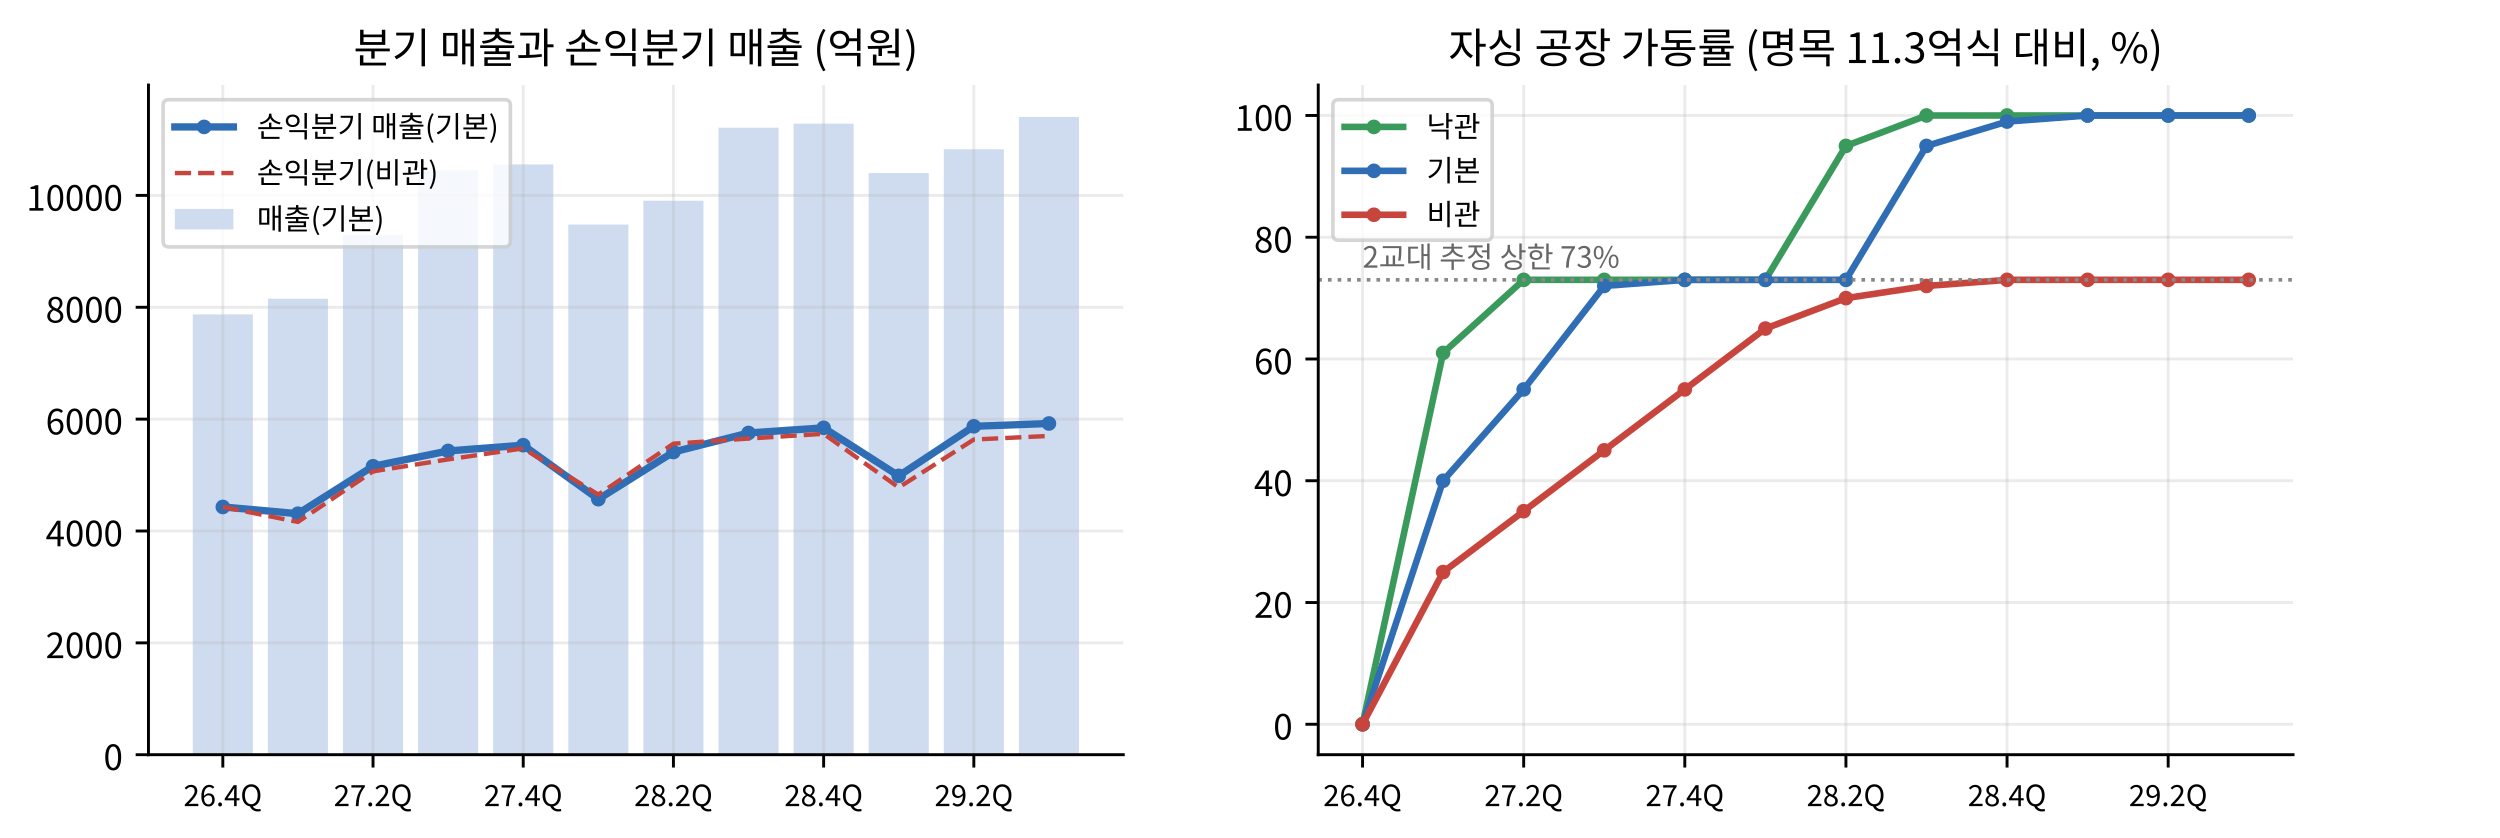
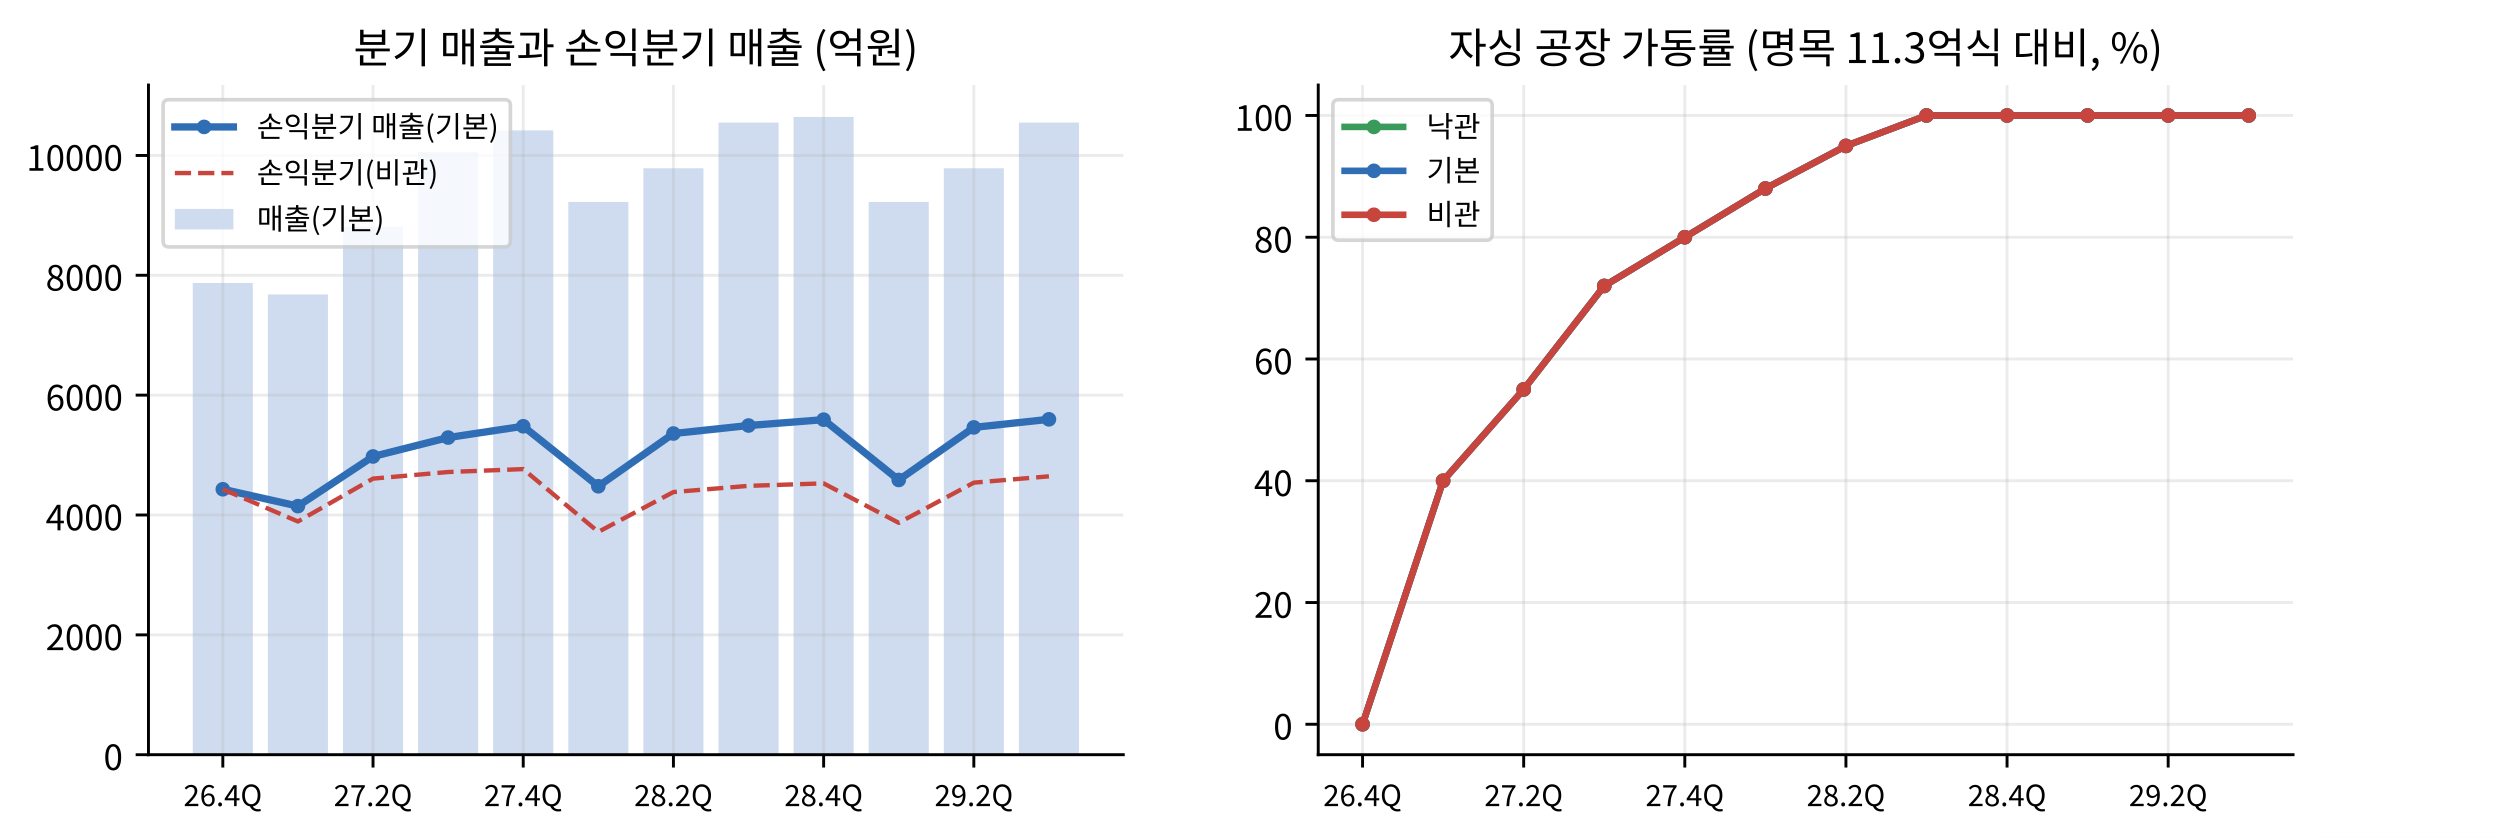
<svg xmlns="http://www.w3.org/2000/svg" xmlns:xlink="http://www.w3.org/1999/xlink" viewBox="0 0 683 228.897" width="683" height="228.897">
  <style>.grid{stroke:#e2e0d8;stroke-width:1}.zero{stroke:#8a8984;stroke-width:1}.base{stroke:#52514e;stroke-dasharray:5 4;stroke-width:1.2}.ax{fill:#52514e;font-size:11px}.dl{fill:#0b0b0b;font-size:11px;font-weight:600}text{font-family:-apple-system,'Apple SD Gothic Neo','Malgun Gothic','Noto Sans KR',sans-serif}</style>
  <rect x="0" y="0" width="683" height="228.897" fill="#ffffff" />
  <defs>
    <style type="text/css">*{stroke-linejoin: round; stroke-linecap: butt}</style>
  </defs>
  <g id="figure_1">
    <g id="patch_1">
      <path d="M 0 228.897  L 633.663 228.897  L 633.663 0  L 0 0  z " style="fill: #ffffff" />
    </g>
    <g id="axes_1">
      <g id="patch_2">
        <path d="M 40.562 206.184  L 306.881 206.184  L 306.881 23.232  L 40.562 23.232  z " style="fill: #ffffff" />
      </g>
      <g id="patch_3">
-         <path clip-path="url(#pa7a55eca70)" d="M 52.668 206.184  L 69.082 206.184  L 69.082 85.901  L 52.668 85.901  z " style="fill: #cfdcef" />
+         <path clip-path="url(#pf9e4f41cae)" d="M 52.668 206.184  L 69.082 206.184  L 69.082 77.309  L 52.668 77.309  z " style="fill: #cfdcef" />
      </g>
      <g id="patch_4">
-         <path clip-path="url(#pa7a55eca70)" d="M 73.185 206.184  L 89.6 206.184  L 89.6 81.619  L 73.185 81.619  z " style="fill: #cfdcef" />
+         <path clip-path="url(#pf9e4f41cae)" d="M 73.185 206.184  L 89.6 206.184  L 89.6 80.443  L 73.185 80.443  z " style="fill: #cfdcef" />
      </g>
      <g id="patch_5">
-         <path clip-path="url(#pa7a55eca70)" d="M 93.703 206.184  L 110.117 206.184  L 110.117 64.202  L 93.703 64.202  z " style="fill: #cfdcef" />
+         <path clip-path="url(#pf9e4f41cae)" d="M 93.703 206.184  L 110.117 206.184  L 110.117 61.923  L 93.703 61.923  z " style="fill: #cfdcef" />
      </g>
      <g id="patch_6">
-         <path clip-path="url(#pa7a55eca70)" d="M 114.221 206.184  L 130.635 206.184  L 130.635 46.52  L 114.221 46.52  z " style="fill: #cfdcef" />
+         <path clip-path="url(#pf9e4f41cae)" d="M 114.221 206.184  L 130.635 206.184  L 130.635 41.47  L 114.221 41.47  z " style="fill: #cfdcef" />
      </g>
      <g id="patch_7">
-         <path clip-path="url(#pa7a55eca70)" d="M 134.738 206.184  L 151.152 206.184  L 151.152 44.905  L 134.738 44.905  z " style="fill: #cfdcef" />
+         <path clip-path="url(#pf9e4f41cae)" d="M 134.738 206.184  L 151.152 206.184  L 151.152 35.621  L 134.738 35.621  z " style="fill: #cfdcef" />
      </g>
      <g id="patch_8">
-         <path clip-path="url(#pa7a55eca70)" d="M 155.256 206.184  L 171.67 206.184  L 171.67 61.339  L 155.256 61.339  z " style="fill: #cfdcef" />
+         <path clip-path="url(#pf9e4f41cae)" d="M 155.256 206.184  L 171.67 206.184  L 171.67 55.172  L 155.256 55.172  z " style="fill: #cfdcef" />
      </g>
      <g id="patch_9">
-         <path clip-path="url(#pa7a55eca70)" d="M 175.773 206.184  L 192.187 206.184  L 192.187 54.832  L 175.773 54.832  z " style="fill: #cfdcef" />
+         <path clip-path="url(#pf9e4f41cae)" d="M 175.773 206.184  L 192.187 206.184  L 192.187 45.975  L 175.773 45.975  z " style="fill: #cfdcef" />
      </g>
      <g id="patch_10">
-         <path clip-path="url(#pa7a55eca70)" d="M 196.291 206.184  L 212.705 206.184  L 212.705 34.881  L 196.291 34.881  z " style="fill: #cfdcef" />
+         <path clip-path="url(#pf9e4f41cae)" d="M 196.291 206.184  L 212.705 206.184  L 212.705 33.491  L 196.291 33.491  z " style="fill: #cfdcef" />
      </g>
      <g id="patch_11">
-         <path clip-path="url(#pa7a55eca70)" d="M 216.809 206.184  L 233.223 206.184  L 233.223 33.787  L 216.809 33.787  z " style="fill: #cfdcef" />
+         <path clip-path="url(#pf9e4f41cae)" d="M 216.809 206.184  L 233.223 206.184  L 233.223 31.944  L 216.809 31.944  z " style="fill: #cfdcef" />
      </g>
      <g id="patch_12">
-         <path clip-path="url(#pa7a55eca70)" d="M 237.326 206.184  L 253.74 206.184  L 253.74 47.284  L 237.326 47.284  z " style="fill: #cfdcef" />
+         <path clip-path="url(#pf9e4f41cae)" d="M 237.326 206.184  L 253.74 206.184  L 253.74 55.172  L 237.326 55.172  z " style="fill: #cfdcef" />
      </g>
      <g id="patch_13">
-         <path clip-path="url(#pa7a55eca70)" d="M 257.844 206.184  L 274.258 206.184  L 274.258 40.777  L 257.844 40.777  z " style="fill: #cfdcef" />
+         <path clip-path="url(#pf9e4f41cae)" d="M 257.844 206.184  L 274.258 206.184  L 274.258 45.975  L 257.844 45.975  z " style="fill: #cfdcef" />
      </g>
      <g id="patch_14">
-         <path clip-path="url(#pa7a55eca70)" d="M 278.361 206.184  L 294.775 206.184  L 294.775 31.944  L 278.361 31.944  z " style="fill: #cfdcef" />
+         <path clip-path="url(#pf9e4f41cae)" d="M 278.361 206.184  L 294.775 206.184  L 294.775 33.491  L 278.361 33.491  z " style="fill: #cfdcef" />
      </g>
      <g id="matplotlib.axis_1">
        <g id="xtick_1">
          <g id="line2d_1">
-             <path clip-path="url(#pa7a55eca70)" d="M 60.875 206.184  L 60.875 23.232  " style="fill: none; stroke: #b0b0b0; stroke-opacity: 0.25; stroke-width: 0.8; stroke-linecap: square" />
+             <path clip-path="url(#pf9e4f41cae)" d="M 60.875 206.184  L 60.875 23.232  " style="fill: none; stroke: #b0b0b0; stroke-opacity: 0.25; stroke-width: 0.8; stroke-linecap: square" />
          </g>
          <g id="line2d_2">
            <defs>
-               <path d="M 0 0  L 0 3.5  " id="m66d3baa4a5" style="stroke: #000000; stroke-width: 0.8" />
+               <path d="M 0 0  L 0 3.5  " id="m6f3eb5691a" style="stroke: #000000; stroke-width: 0.8" />
            </defs>
            <g>
-               <use style="stroke: #000000; stroke-width: 0.8" x="60.875" xlink:href="#m66d3baa4a5" y="206.184" />
+               <use style="stroke: #000000; stroke-width: 0.8" x="60.875" xlink:href="#m6f3eb5691a" y="206.184" />
            </g>
          </g>
          <g id="text_1">
            <text style="font-size: 8px; font-family: 'Noto Sans CJK JP'; text-anchor: middle" transform="rotate(-0 60.8749 220.224)" x="60.875" y="220.224">26.4Q</text>
          </g>
        </g>
        <g id="xtick_2">
          <g id="line2d_3">
-             <path clip-path="url(#pa7a55eca70)" d="M 101.91 206.184  L 101.91 23.232  " style="fill: none; stroke: #b0b0b0; stroke-opacity: 0.25; stroke-width: 0.8; stroke-linecap: square" />
+             <path clip-path="url(#pf9e4f41cae)" d="M 101.91 206.184  L 101.91 23.232  " style="fill: none; stroke: #b0b0b0; stroke-opacity: 0.25; stroke-width: 0.8; stroke-linecap: square" />
          </g>
          <g id="line2d_4">
            <g>
-               <use style="stroke: #000000; stroke-width: 0.8" x="101.91" xlink:href="#m66d3baa4a5" y="206.184" />
+               <use style="stroke: #000000; stroke-width: 0.8" x="101.91" xlink:href="#m6f3eb5691a" y="206.184" />
            </g>
          </g>
          <g id="text_2">
            <text style="font-size: 8px; font-family: 'Noto Sans CJK JP'; text-anchor: middle" transform="rotate(-0 101.9101 220.224)" x="101.91" y="220.224">27.2Q</text>
          </g>
        </g>
        <g id="xtick_3">
          <g id="line2d_5">
-             <path clip-path="url(#pa7a55eca70)" d="M 142.945 206.184  L 142.945 23.232  " style="fill: none; stroke: #b0b0b0; stroke-opacity: 0.25; stroke-width: 0.8; stroke-linecap: square" />
+             <path clip-path="url(#pf9e4f41cae)" d="M 142.945 206.184  L 142.945 23.232  " style="fill: none; stroke: #b0b0b0; stroke-opacity: 0.25; stroke-width: 0.8; stroke-linecap: square" />
          </g>
          <g id="line2d_6">
            <g>
-               <use style="stroke: #000000; stroke-width: 0.8" x="142.945" xlink:href="#m66d3baa4a5" y="206.184" />
+               <use style="stroke: #000000; stroke-width: 0.8" x="142.945" xlink:href="#m6f3eb5691a" y="206.184" />
            </g>
          </g>
          <g id="text_3">
            <text style="font-size: 8px; font-family: 'Noto Sans CJK JP'; text-anchor: middle" transform="rotate(-0 142.9452 220.224)" x="142.945" y="220.224">27.4Q</text>
          </g>
        </g>
        <g id="xtick_4">
          <g id="line2d_7">
-             <path clip-path="url(#pa7a55eca70)" d="M 183.98 206.184  L 183.98 23.232  " style="fill: none; stroke: #b0b0b0; stroke-opacity: 0.25; stroke-width: 0.8; stroke-linecap: square" />
+             <path clip-path="url(#pf9e4f41cae)" d="M 183.98 206.184  L 183.98 23.232  " style="fill: none; stroke: #b0b0b0; stroke-opacity: 0.25; stroke-width: 0.8; stroke-linecap: square" />
          </g>
          <g id="line2d_8">
            <g>
-               <use style="stroke: #000000; stroke-width: 0.8" x="183.98" xlink:href="#m66d3baa4a5" y="206.184" />
+               <use style="stroke: #000000; stroke-width: 0.8" x="183.98" xlink:href="#m6f3eb5691a" y="206.184" />
            </g>
          </g>
          <g id="text_4">
            <text style="font-size: 8px; font-family: 'Noto Sans CJK JP'; text-anchor: middle" transform="rotate(-0 183.9804 220.224)" x="183.98" y="220.224">28.2Q</text>
          </g>
        </g>
        <g id="xtick_5">
          <g id="line2d_9">
-             <path clip-path="url(#pa7a55eca70)" d="M 225.016 206.184  L 225.016 23.232  " style="fill: none; stroke: #b0b0b0; stroke-opacity: 0.25; stroke-width: 0.8; stroke-linecap: square" />
+             <path clip-path="url(#pf9e4f41cae)" d="M 225.016 206.184  L 225.016 23.232  " style="fill: none; stroke: #b0b0b0; stroke-opacity: 0.25; stroke-width: 0.8; stroke-linecap: square" />
          </g>
          <g id="line2d_10">
            <g>
-               <use style="stroke: #000000; stroke-width: 0.8" x="225.016" xlink:href="#m66d3baa4a5" y="206.184" />
+               <use style="stroke: #000000; stroke-width: 0.8" x="225.016" xlink:href="#m6f3eb5691a" y="206.184" />
            </g>
          </g>
          <g id="text_5">
            <text style="font-size: 8px; font-family: 'Noto Sans CJK JP'; text-anchor: middle" transform="rotate(-0 225.0155 220.224)" x="225.016" y="220.224">28.4Q</text>
          </g>
        </g>
        <g id="xtick_6">
          <g id="line2d_11">
-             <path clip-path="url(#pa7a55eca70)" d="M 266.051 206.184  L 266.051 23.232  " style="fill: none; stroke: #b0b0b0; stroke-opacity: 0.25; stroke-width: 0.8; stroke-linecap: square" />
+             <path clip-path="url(#pf9e4f41cae)" d="M 266.051 206.184  L 266.051 23.232  " style="fill: none; stroke: #b0b0b0; stroke-opacity: 0.25; stroke-width: 0.8; stroke-linecap: square" />
          </g>
          <g id="line2d_12">
            <g>
-               <use style="stroke: #000000; stroke-width: 0.8" x="266.051" xlink:href="#m66d3baa4a5" y="206.184" />
+               <use style="stroke: #000000; stroke-width: 0.8" x="266.051" xlink:href="#m6f3eb5691a" y="206.184" />
            </g>
          </g>
          <g id="text_6">
            <text style="font-size: 8px; font-family: 'Noto Sans CJK JP'; text-anchor: middle" transform="rotate(-0 266.0507 220.224)" x="266.051" y="220.224">29.2Q</text>
          </g>
        </g>
      </g>
      <g id="matplotlib.axis_2">
        <g id="ytick_1">
          <g id="line2d_13">
-             <path clip-path="url(#pa7a55eca70)" d="M 40.562 206.184  L 306.881 206.184  " style="fill: none; stroke: #b0b0b0; stroke-opacity: 0.25; stroke-width: 0.8; stroke-linecap: square" />
+             <path clip-path="url(#pf9e4f41cae)" d="M 40.562 206.184  L 306.881 206.184  " style="fill: none; stroke: #b0b0b0; stroke-opacity: 0.25; stroke-width: 0.8; stroke-linecap: square" />
          </g>
          <g id="line2d_14">
            <defs>
-               <path d="M 0 0  L -3.5 0  " id="meae50393a5" style="stroke: #000000; stroke-width: 0.8" />
+               <path d="M 0 0  L -3.5 0  " id="m4d6f44d174" style="stroke: #000000; stroke-width: 0.8" />
            </defs>
            <g>
-               <use style="stroke: #000000; stroke-width: 0.8" x="40.562" xlink:href="#meae50393a5" y="206.184" />
+               <use style="stroke: #000000; stroke-width: 0.8" x="40.562" xlink:href="#m4d6f44d174" y="206.184" />
            </g>
          </g>
          <g id="text_7">
            <text style="font-size: 9.5px; font-family: 'Noto Sans CJK JP'; text-anchor: end" transform="rotate(-0 33.5625 210.364)" x="33.562" y="210.364">0</text>
          </g>
        </g>
        <g id="ytick_2">
          <g id="line2d_15">
-             <path clip-path="url(#pa7a55eca70)" d="M 40.562 175.624  L 306.881 175.624  " style="fill: none; stroke: #b0b0b0; stroke-opacity: 0.25; stroke-width: 0.8; stroke-linecap: square" />
+             <path clip-path="url(#pf9e4f41cae)" d="M 40.562 173.441  L 306.881 173.441  " style="fill: none; stroke: #b0b0b0; stroke-opacity: 0.25; stroke-width: 0.8; stroke-linecap: square" />
          </g>
          <g id="line2d_16">
            <g>
-               <use style="stroke: #000000; stroke-width: 0.8" x="40.562" xlink:href="#meae50393a5" y="175.624" />
+               <use style="stroke: #000000; stroke-width: 0.8" x="40.562" xlink:href="#m4d6f44d174" y="173.441" />
            </g>
          </g>
          <g id="text_8">
-             <text style="font-size: 9.5px; font-family: 'Noto Sans CJK JP'; text-anchor: end" transform="rotate(-0 33.5625 179.8038)" x="33.562" y="179.804">2000</text>
+             <text style="font-size: 9.5px; font-family: 'Noto Sans CJK JP'; text-anchor: end" transform="rotate(-0 33.5625 177.6209)" x="33.562" y="177.621">2000</text>
          </g>
        </g>
        <g id="ytick_3">
          <g id="line2d_17">
-             <path clip-path="url(#pa7a55eca70)" d="M 40.562 145.064  L 306.881 145.064  " style="fill: none; stroke: #b0b0b0; stroke-opacity: 0.25; stroke-width: 0.8; stroke-linecap: square" />
+             <path clip-path="url(#pf9e4f41cae)" d="M 40.562 140.698  L 306.881 140.698  " style="fill: none; stroke: #b0b0b0; stroke-opacity: 0.25; stroke-width: 0.8; stroke-linecap: square" />
          </g>
          <g id="line2d_18">
            <g>
-               <use style="stroke: #000000; stroke-width: 0.8" x="40.562" xlink:href="#meae50393a5" y="145.064" />
+               <use style="stroke: #000000; stroke-width: 0.8" x="40.562" xlink:href="#m4d6f44d174" y="140.698" />
            </g>
          </g>
          <g id="text_9">
-             <text style="font-size: 9.5px; font-family: 'Noto Sans CJK JP'; text-anchor: end" transform="rotate(-0 33.5625 149.2436)" x="33.562" y="149.244">4000</text>
+             <text style="font-size: 9.5px; font-family: 'Noto Sans CJK JP'; text-anchor: end" transform="rotate(-0 33.5625 144.8777)" x="33.562" y="144.878">4000</text>
          </g>
        </g>
        <g id="ytick_4">
          <g id="line2d_19">
-             <path clip-path="url(#pa7a55eca70)" d="M 40.562 114.503  L 306.881 114.503  " style="fill: none; stroke: #b0b0b0; stroke-opacity: 0.25; stroke-width: 0.8; stroke-linecap: square" />
+             <path clip-path="url(#pf9e4f41cae)" d="M 40.562 107.955  L 306.881 107.955  " style="fill: none; stroke: #b0b0b0; stroke-opacity: 0.25; stroke-width: 0.8; stroke-linecap: square" />
          </g>
          <g id="line2d_20">
            <g>
-               <use style="stroke: #000000; stroke-width: 0.8" x="40.562" xlink:href="#meae50393a5" y="114.503" />
+               <use style="stroke: #000000; stroke-width: 0.8" x="40.562" xlink:href="#m4d6f44d174" y="107.955" />
            </g>
          </g>
          <g id="text_10">
-             <text style="font-size: 9.5px; font-family: 'Noto Sans CJK JP'; text-anchor: end" transform="rotate(-0 33.5625 118.6834)" x="33.562" y="118.683">6000</text>
+             <text style="font-size: 9.5px; font-family: 'Noto Sans CJK JP'; text-anchor: end" transform="rotate(-0 33.5625 112.1346)" x="33.562" y="112.135">6000</text>
          </g>
        </g>
        <g id="ytick_5">
          <g id="line2d_21">
-             <path clip-path="url(#pa7a55eca70)" d="M 40.562 83.943  L 306.881 83.943  " style="fill: none; stroke: #b0b0b0; stroke-opacity: 0.25; stroke-width: 0.8; stroke-linecap: square" />
+             <path clip-path="url(#pf9e4f41cae)" d="M 40.562 75.211  L 306.881 75.211  " style="fill: none; stroke: #b0b0b0; stroke-opacity: 0.25; stroke-width: 0.8; stroke-linecap: square" />
          </g>
          <g id="line2d_22">
            <g>
-               <use style="stroke: #000000; stroke-width: 0.8" x="40.562" xlink:href="#meae50393a5" y="83.943" />
+               <use style="stroke: #000000; stroke-width: 0.8" x="40.562" xlink:href="#m4d6f44d174" y="75.211" />
            </g>
          </g>
          <g id="text_11">
-             <text style="font-size: 9.5px; font-family: 'Noto Sans CJK JP'; text-anchor: end" transform="rotate(-0 33.5625 88.12316)" x="33.562" y="88.123">8000</text>
+             <text style="font-size: 9.5px; font-family: 'Noto Sans CJK JP'; text-anchor: end" transform="rotate(-0 33.5625 79.39146)" x="33.562" y="79.391">8000</text>
          </g>
        </g>
        <g id="ytick_6">
          <g id="line2d_23">
-             <path clip-path="url(#pa7a55eca70)" d="M 40.562 53.383  L 306.881 53.383  " style="fill: none; stroke: #b0b0b0; stroke-opacity: 0.25; stroke-width: 0.8; stroke-linecap: square" />
+             <path clip-path="url(#pf9e4f41cae)" d="M 40.562 42.468  L 306.881 42.468  " style="fill: none; stroke: #b0b0b0; stroke-opacity: 0.25; stroke-width: 0.8; stroke-linecap: square" />
          </g>
          <g id="line2d_24">
            <g>
-               <use style="stroke: #000000; stroke-width: 0.8" x="40.562" xlink:href="#meae50393a5" y="53.383" />
+               <use style="stroke: #000000; stroke-width: 0.8" x="40.562" xlink:href="#m4d6f44d174" y="42.468" />
            </g>
          </g>
          <g id="text_12">
-             <text style="font-size: 9.5px; font-family: 'Noto Sans CJK JP'; text-anchor: end" transform="rotate(-0 33.5625 57.56295)" x="33.562" y="57.563">10000</text>
+             <text style="font-size: 9.5px; font-family: 'Noto Sans CJK JP'; text-anchor: end" transform="rotate(-0 33.5625 46.64832)" x="33.562" y="46.648">10000</text>
          </g>
        </g>
      </g>
      <g id="line2d_25">
-         <path clip-path="url(#pa7a55eca70)" d="M 60.875 138.502  L 81.392 140.344  L 101.91 127.381  L 122.428 123.19  L 142.945 121.627  L 163.463 136.372  L 183.98 123.489  L 204.498 118.289  L 225.016 116.883  L 245.533 130.006  L 266.051 116.462  L 286.568 115.7  " style="fill: none; stroke: #2f6db5; stroke-width: 2; stroke-linecap: square" />
+         <path clip-path="url(#pf9e4f41cae)" d="M 60.875 133.667  L 81.392 138.277  L 101.91 124.711  L 122.428 119.538  L 142.945 116.457  L 163.463 132.851  L 183.98 118.439  L 204.498 116.253  L 225.016 114.653  L 245.533 131.128  L 266.051 116.764  L 286.568 114.561  " style="fill: none; stroke: #2f6db5; stroke-width: 2; stroke-linecap: square" />
        <defs>
-           <path d="M 0 1.5  C 0.398 1.5 0.779 1.342 1.061 1.061  C 1.342 0.779 1.5 0.398 1.5 0  C 1.5 -0.398 1.342 -0.779 1.061 -1.061  C 0.779 -1.342 0.398 -1.5 0 -1.5  C -0.398 -1.5 -0.779 -1.342 -1.061 -1.061  C -1.342 -0.779 -1.5 -0.398 -1.5 0  C -1.5 0.398 -1.342 0.779 -1.061 1.061  C -0.779 1.342 -0.398 1.5 0 1.5  z " id="m9f9c5b7051" style="stroke: #2f6db5" />
+           <path d="M 0 1.5  C 0.398 1.5 0.779 1.342 1.061 1.061  C 1.342 0.779 1.5 0.398 1.5 0  C 1.5 -0.398 1.342 -0.779 1.061 -1.061  C 0.779 -1.342 0.398 -1.5 0 -1.5  C -0.398 -1.5 -0.779 -1.342 -1.061 -1.061  C -1.342 -0.779 -1.5 -0.398 -1.5 0  C -1.5 0.398 -1.342 0.779 -1.061 1.061  C -0.779 1.342 -0.398 1.5 0 1.5  z " id="m7224cdcf3c" style="stroke: #2f6db5" />
        </defs>
-         <g clip-path="url(#pa7a55eca70)">
-           <use style="fill: #2f6db5; stroke: #2f6db5" x="60.875" xlink:href="#m9f9c5b7051" y="138.502" />
-           <use style="fill: #2f6db5; stroke: #2f6db5" x="81.392" xlink:href="#m9f9c5b7051" y="140.344" />
-           <use style="fill: #2f6db5; stroke: #2f6db5" x="101.91" xlink:href="#m9f9c5b7051" y="127.381" />
-           <use style="fill: #2f6db5; stroke: #2f6db5" x="122.428" xlink:href="#m9f9c5b7051" y="123.19" />
-           <use style="fill: #2f6db5; stroke: #2f6db5" x="142.945" xlink:href="#m9f9c5b7051" y="121.627" />
-           <use style="fill: #2f6db5; stroke: #2f6db5" x="163.463" xlink:href="#m9f9c5b7051" y="136.372" />
-           <use style="fill: #2f6db5; stroke: #2f6db5" x="183.98" xlink:href="#m9f9c5b7051" y="123.489" />
-           <use style="fill: #2f6db5; stroke: #2f6db5" x="204.498" xlink:href="#m9f9c5b7051" y="118.289" />
-           <use style="fill: #2f6db5; stroke: #2f6db5" x="225.016" xlink:href="#m9f9c5b7051" y="116.883" />
-           <use style="fill: #2f6db5; stroke: #2f6db5" x="245.533" xlink:href="#m9f9c5b7051" y="130.006" />
-           <use style="fill: #2f6db5; stroke: #2f6db5" x="266.051" xlink:href="#m9f9c5b7051" y="116.462" />
-           <use style="fill: #2f6db5; stroke: #2f6db5" x="286.568" xlink:href="#m9f9c5b7051" y="115.7" />
+         <g clip-path="url(#pf9e4f41cae)">
+           <use style="fill: #2f6db5; stroke: #2f6db5" x="60.875" xlink:href="#m7224cdcf3c" y="133.667" />
+           <use style="fill: #2f6db5; stroke: #2f6db5" x="81.392" xlink:href="#m7224cdcf3c" y="138.277" />
+           <use style="fill: #2f6db5; stroke: #2f6db5" x="101.91" xlink:href="#m7224cdcf3c" y="124.711" />
+           <use style="fill: #2f6db5; stroke: #2f6db5" x="122.428" xlink:href="#m7224cdcf3c" y="119.538" />
+           <use style="fill: #2f6db5; stroke: #2f6db5" x="142.945" xlink:href="#m7224cdcf3c" y="116.457" />
+           <use style="fill: #2f6db5; stroke: #2f6db5" x="163.463" xlink:href="#m7224cdcf3c" y="132.851" />
+           <use style="fill: #2f6db5; stroke: #2f6db5" x="183.98" xlink:href="#m7224cdcf3c" y="118.439" />
+           <use style="fill: #2f6db5; stroke: #2f6db5" x="204.498" xlink:href="#m7224cdcf3c" y="116.253" />
+           <use style="fill: #2f6db5; stroke: #2f6db5" x="225.016" xlink:href="#m7224cdcf3c" y="114.653" />
+           <use style="fill: #2f6db5; stroke: #2f6db5" x="245.533" xlink:href="#m7224cdcf3c" y="131.128" />
+           <use style="fill: #2f6db5; stroke: #2f6db5" x="266.051" xlink:href="#m7224cdcf3c" y="116.764" />
+           <use style="fill: #2f6db5; stroke: #2f6db5" x="286.568" xlink:href="#m7224cdcf3c" y="114.561" />
        </g>
      </g>
      <g id="line2d_26">
-         <path clip-path="url(#pa7a55eca70)" d="M 60.875 138.502  L 81.392 142.593  L 101.91 128.768  L 122.428 125.505  L 142.945 122.503  L 163.463 135.124  L 183.98 121.214  L 204.498 119.818  L 225.016 118.519  L 245.533 133.187  L 266.051 120.08  L 286.568 119.097  " style="fill: none; stroke-dasharray: 4.44,1.92; stroke-dashoffset: 0; stroke: #c8453d; stroke-width: 1.2" />
+         <path clip-path="url(#pf9e4f41cae)" d="M 60.875 133.667  L 81.392 142.466  L 101.91 130.759  L 122.428 128.956  L 142.945 128.159  L 163.463 145.313  L 183.98 134.427  L 204.498 132.736  L 225.016 132.062  L 245.533 142.83  L 266.051 131.863  L 286.568 130.135  " style="fill: none; stroke-dasharray: 4.44,1.92; stroke-dashoffset: 0; stroke: #c8453d; stroke-width: 1.2" />
      </g>
      <g id="patch_15">
        <path d="M 40.562 206.184  L 40.562 23.232  " style="fill: none; stroke: #000000; stroke-width: 0.8; stroke-linejoin: miter; stroke-linecap: square" />
      </g>
      <g id="patch_16">
        <path d="M 40.562 206.184  L 306.881 206.184  " style="fill: none; stroke: #000000; stroke-width: 0.8; stroke-linejoin: miter; stroke-linecap: square" />
      </g>
      <g id="text_13">
        <text style="font-size: 11.4px; font-family: 'Noto Sans CJK JP'; text-anchor: middle" transform="rotate(-0 173.7216 17.232)" x="173.722" y="17.232">분기 매출과 손익분기 매출 (억원)</text>
      </g>
      <g id="legend_1">
        <g id="patch_17">
          <path d="M 46.163 67.454  L 137.843 67.454  Q 139.442 67.454 139.442 65.855  L 139.442 28.832  Q 139.442 27.232 137.843 27.232  L 46.163 27.232  Q 44.562 27.232 44.562 28.832  L 44.562 65.855  Q 44.562 67.454 46.163 67.454  z " style="fill: #ffffff; opacity: 0.8; stroke: #cccccc; stroke-linejoin: miter" />
        </g>
        <g id="line2d_27">
          <path d="M 47.763 34.672  L 55.763 34.672  L 63.763 34.672  " style="fill: none; stroke: #2f6db5; stroke-width: 2; stroke-linecap: square" />
          <g>
-             <use style="fill: #2f6db5; stroke: #2f6db5" x="55.763" xlink:href="#m9f9c5b7051" y="34.672" />
+             <use style="fill: #2f6db5; stroke: #2f6db5" x="55.763" xlink:href="#m7224cdcf3c" y="34.672" />
          </g>
        </g>
        <g id="text_14">
          <text style="font-size: 8px; font-family: 'Noto Sans CJK JP'; text-anchor: start" transform="rotate(-0 70.1625 37.472)" x="70.162" y="37.472">손익분기 매출(기본)</text>
        </g>
        <g id="line2d_28">
          <path d="M 47.763 47.279  L 55.763 47.279  L 63.763 47.279  " style="fill: none; stroke-dasharray: 4.44,1.92; stroke-dashoffset: 0; stroke: #c8453d; stroke-width: 1.2" />
        </g>
        <g id="text_15">
          <text style="font-size: 8px; font-family: 'Noto Sans CJK JP'; text-anchor: start" transform="rotate(-0 70.1625 50.0795)" x="70.162" y="50.08">손익분기(비관)</text>
        </g>
        <g id="patch_18">
          <path d="M 47.763 62.687  L 63.763 62.687  L 63.763 57.087  L 47.763 57.087  z " style="fill: #cfdcef" />
        </g>
        <g id="text_16">
          <text style="font-size: 8px; font-family: 'Noto Sans CJK JP'; text-anchor: start" transform="rotate(-0 70.1625 62.687)" x="70.162" y="62.687">매출(기본)</text>
        </g>
      </g>
    </g>
    <g id="axes_2">
      <g id="patch_19">
        <path d="M 360.144 206.184  L 626.462 206.184  L 626.462 23.232  L 360.144 23.232  z " style="fill: #ffffff" />
      </g>
      <g id="matplotlib.axis_3">
        <g id="xtick_7">
          <g id="line2d_29">
-             <path clip-path="url(#p6b5e5c4ebe)" d="M 372.25 206.184  L 372.25 23.232  " style="fill: none; stroke: #b0b0b0; stroke-opacity: 0.25; stroke-width: 0.8; stroke-linecap: square" />
+             <path clip-path="url(#p81af807324)" d="M 372.25 206.184  L 372.25 23.232  " style="fill: none; stroke: #b0b0b0; stroke-opacity: 0.25; stroke-width: 0.8; stroke-linecap: square" />
          </g>
          <g id="line2d_30">
            <g>
-               <use style="stroke: #000000; stroke-width: 0.8" x="372.25" xlink:href="#m66d3baa4a5" y="206.184" />
+               <use style="stroke: #000000; stroke-width: 0.8" x="372.25" xlink:href="#m6f3eb5691a" y="206.184" />
            </g>
          </g>
          <g id="text_17">
            <text style="font-size: 8px; font-family: 'Noto Sans CJK JP'; text-anchor: middle" transform="rotate(-0 372.2497 220.224)" x="372.25" y="220.224">26.4Q</text>
          </g>
        </g>
        <g id="xtick_8">
          <g id="line2d_31">
-             <path clip-path="url(#p6b5e5c4ebe)" d="M 416.269 206.184  L 416.269 23.232  " style="fill: none; stroke: #b0b0b0; stroke-opacity: 0.25; stroke-width: 0.8; stroke-linecap: square" />
+             <path clip-path="url(#p81af807324)" d="M 416.269 206.184  L 416.269 23.232  " style="fill: none; stroke: #b0b0b0; stroke-opacity: 0.25; stroke-width: 0.8; stroke-linecap: square" />
          </g>
          <g id="line2d_32">
            <g>
-               <use style="stroke: #000000; stroke-width: 0.8" x="416.269" xlink:href="#m66d3baa4a5" y="206.184" />
+               <use style="stroke: #000000; stroke-width: 0.8" x="416.269" xlink:href="#m6f3eb5691a" y="206.184" />
            </g>
          </g>
          <g id="text_18">
            <text style="font-size: 8px; font-family: 'Noto Sans CJK JP'; text-anchor: middle" transform="rotate(-0 416.2692 220.224)" x="416.269" y="220.224">27.2Q</text>
          </g>
        </g>
        <g id="xtick_9">
          <g id="line2d_33">
-             <path clip-path="url(#p6b5e5c4ebe)" d="M 460.289 206.184  L 460.289 23.232  " style="fill: none; stroke: #b0b0b0; stroke-opacity: 0.25; stroke-width: 0.8; stroke-linecap: square" />
+             <path clip-path="url(#p81af807324)" d="M 460.289 206.184  L 460.289 23.232  " style="fill: none; stroke: #b0b0b0; stroke-opacity: 0.25; stroke-width: 0.8; stroke-linecap: square" />
          </g>
          <g id="line2d_34">
            <g>
-               <use style="stroke: #000000; stroke-width: 0.8" x="460.289" xlink:href="#m66d3baa4a5" y="206.184" />
+               <use style="stroke: #000000; stroke-width: 0.8" x="460.289" xlink:href="#m6f3eb5691a" y="206.184" />
            </g>
          </g>
          <g id="text_19">
            <text style="font-size: 8px; font-family: 'Noto Sans CJK JP'; text-anchor: middle" transform="rotate(-0 460.2888 220.224)" x="460.289" y="220.224">27.4Q</text>
          </g>
        </g>
        <g id="xtick_10">
          <g id="line2d_35">
-             <path clip-path="url(#p6b5e5c4ebe)" d="M 504.308 206.184  L 504.308 23.232  " style="fill: none; stroke: #b0b0b0; stroke-opacity: 0.25; stroke-width: 0.8; stroke-linecap: square" />
+             <path clip-path="url(#p81af807324)" d="M 504.308 206.184  L 504.308 23.232  " style="fill: none; stroke: #b0b0b0; stroke-opacity: 0.25; stroke-width: 0.8; stroke-linecap: square" />
          </g>
          <g id="line2d_36">
            <g>
-               <use style="stroke: #000000; stroke-width: 0.8" x="504.308" xlink:href="#m66d3baa4a5" y="206.184" />
+               <use style="stroke: #000000; stroke-width: 0.8" x="504.308" xlink:href="#m6f3eb5691a" y="206.184" />
            </g>
          </g>
          <g id="text_20">
            <text style="font-size: 8px; font-family: 'Noto Sans CJK JP'; text-anchor: middle" transform="rotate(-0 504.3083 220.224)" x="504.308" y="220.224">28.2Q</text>
          </g>
        </g>
        <g id="xtick_11">
          <g id="line2d_37">
-             <path clip-path="url(#p6b5e5c4ebe)" d="M 548.328 206.184  L 548.328 23.232  " style="fill: none; stroke: #b0b0b0; stroke-opacity: 0.25; stroke-width: 0.8; stroke-linecap: square" />
+             <path clip-path="url(#p81af807324)" d="M 548.328 206.184  L 548.328 23.232  " style="fill: none; stroke: #b0b0b0; stroke-opacity: 0.25; stroke-width: 0.8; stroke-linecap: square" />
          </g>
          <g id="line2d_38">
            <g>
-               <use style="stroke: #000000; stroke-width: 0.8" x="548.328" xlink:href="#m66d3baa4a5" y="206.184" />
+               <use style="stroke: #000000; stroke-width: 0.8" x="548.328" xlink:href="#m6f3eb5691a" y="206.184" />
            </g>
          </g>
          <g id="text_21">
            <text style="font-size: 8px; font-family: 'Noto Sans CJK JP'; text-anchor: middle" transform="rotate(-0 548.3278 220.224)" x="548.328" y="220.224">28.4Q</text>
          </g>
        </g>
        <g id="xtick_12">
          <g id="line2d_39">
-             <path clip-path="url(#p6b5e5c4ebe)" d="M 592.347 206.184  L 592.347 23.232  " style="fill: none; stroke: #b0b0b0; stroke-opacity: 0.25; stroke-width: 0.8; stroke-linecap: square" />
+             <path clip-path="url(#p81af807324)" d="M 592.347 206.184  L 592.347 23.232  " style="fill: none; stroke: #b0b0b0; stroke-opacity: 0.25; stroke-width: 0.8; stroke-linecap: square" />
          </g>
          <g id="line2d_40">
            <g>
-               <use style="stroke: #000000; stroke-width: 0.8" x="592.347" xlink:href="#m66d3baa4a5" y="206.184" />
+               <use style="stroke: #000000; stroke-width: 0.8" x="592.347" xlink:href="#m6f3eb5691a" y="206.184" />
            </g>
          </g>
          <g id="text_22">
            <text style="font-size: 8px; font-family: 'Noto Sans CJK JP'; text-anchor: middle" transform="rotate(-0 592.3474 220.224)" x="592.347" y="220.224">29.2Q</text>
          </g>
        </g>
      </g>
      <g id="matplotlib.axis_4">
        <g id="ytick_7">
          <g id="line2d_41">
-             <path clip-path="url(#p6b5e5c4ebe)" d="M 360.144 197.868  L 626.462 197.868  " style="fill: none; stroke: #b0b0b0; stroke-opacity: 0.25; stroke-width: 0.8; stroke-linecap: square" />
+             <path clip-path="url(#p81af807324)" d="M 360.144 197.868  L 626.462 197.868  " style="fill: none; stroke: #b0b0b0; stroke-opacity: 0.25; stroke-width: 0.8; stroke-linecap: square" />
          </g>
          <g id="line2d_42">
            <g>
-               <use style="stroke: #000000; stroke-width: 0.8" x="360.144" xlink:href="#meae50393a5" y="197.868" />
+               <use style="stroke: #000000; stroke-width: 0.8" x="360.144" xlink:href="#m4d6f44d174" y="197.868" />
            </g>
          </g>
          <g id="text_23">
            <text style="font-size: 9.5px; font-family: 'Noto Sans CJK JP'; text-anchor: end" transform="rotate(-0 353.1443 202.048)" x="353.144" y="202.048">0</text>
          </g>
        </g>
        <g id="ytick_8">
          <g id="line2d_43">
-             <path clip-path="url(#p6b5e5c4ebe)" d="M 360.144 164.604  L 626.462 164.604  " style="fill: none; stroke: #b0b0b0; stroke-opacity: 0.25; stroke-width: 0.8; stroke-linecap: square" />
+             <path clip-path="url(#p81af807324)" d="M 360.144 164.604  L 626.462 164.604  " style="fill: none; stroke: #b0b0b0; stroke-opacity: 0.25; stroke-width: 0.8; stroke-linecap: square" />
          </g>
          <g id="line2d_44">
            <g>
-               <use style="stroke: #000000; stroke-width: 0.8" x="360.144" xlink:href="#meae50393a5" y="164.604" />
+               <use style="stroke: #000000; stroke-width: 0.8" x="360.144" xlink:href="#m4d6f44d174" y="164.604" />
            </g>
          </g>
          <g id="text_24">
            <text style="font-size: 9.5px; font-family: 'Noto Sans CJK JP'; text-anchor: end" transform="rotate(-0 353.1443 168.784)" x="353.144" y="168.784">20</text>
          </g>
        </g>
        <g id="ytick_9">
          <g id="line2d_45">
-             <path clip-path="url(#p6b5e5c4ebe)" d="M 360.144 131.34  L 626.462 131.34  " style="fill: none; stroke: #b0b0b0; stroke-opacity: 0.25; stroke-width: 0.8; stroke-linecap: square" />
+             <path clip-path="url(#p81af807324)" d="M 360.144 131.34  L 626.462 131.34  " style="fill: none; stroke: #b0b0b0; stroke-opacity: 0.25; stroke-width: 0.8; stroke-linecap: square" />
          </g>
          <g id="line2d_46">
            <g>
-               <use style="stroke: #000000; stroke-width: 0.8" x="360.144" xlink:href="#meae50393a5" y="131.34" />
+               <use style="stroke: #000000; stroke-width: 0.8" x="360.144" xlink:href="#m4d6f44d174" y="131.34" />
            </g>
          </g>
          <g id="text_25">
            <text style="font-size: 9.5px; font-family: 'Noto Sans CJK JP'; text-anchor: end" transform="rotate(-0 353.1443 135.52)" x="353.144" y="135.52">40</text>
          </g>
        </g>
        <g id="ytick_10">
          <g id="line2d_47">
-             <path clip-path="url(#p6b5e5c4ebe)" d="M 360.144 98.076  L 626.462 98.076  " style="fill: none; stroke: #b0b0b0; stroke-opacity: 0.25; stroke-width: 0.8; stroke-linecap: square" />
+             <path clip-path="url(#p81af807324)" d="M 360.144 98.076  L 626.462 98.076  " style="fill: none; stroke: #b0b0b0; stroke-opacity: 0.25; stroke-width: 0.8; stroke-linecap: square" />
          </g>
          <g id="line2d_48">
            <g>
-               <use style="stroke: #000000; stroke-width: 0.8" x="360.144" xlink:href="#meae50393a5" y="98.076" />
+               <use style="stroke: #000000; stroke-width: 0.8" x="360.144" xlink:href="#m4d6f44d174" y="98.076" />
            </g>
          </g>
          <g id="text_26">
            <text style="font-size: 9.5px; font-family: 'Noto Sans CJK JP'; text-anchor: end" transform="rotate(-0 353.1443 102.256)" x="353.144" y="102.256">60</text>
          </g>
        </g>
        <g id="ytick_11">
          <g id="line2d_49">
-             <path clip-path="url(#p6b5e5c4ebe)" d="M 360.144 64.812  L 626.462 64.812  " style="fill: none; stroke: #b0b0b0; stroke-opacity: 0.25; stroke-width: 0.8; stroke-linecap: square" />
+             <path clip-path="url(#p81af807324)" d="M 360.144 64.812  L 626.462 64.812  " style="fill: none; stroke: #b0b0b0; stroke-opacity: 0.25; stroke-width: 0.8; stroke-linecap: square" />
          </g>
          <g id="line2d_50">
            <g>
-               <use style="stroke: #000000; stroke-width: 0.8" x="360.144" xlink:href="#meae50393a5" y="64.812" />
+               <use style="stroke: #000000; stroke-width: 0.8" x="360.144" xlink:href="#m4d6f44d174" y="64.812" />
            </g>
          </g>
          <g id="text_27">
            <text style="font-size: 9.5px; font-family: 'Noto Sans CJK JP'; text-anchor: end" transform="rotate(-0 353.1443 68.992)" x="353.144" y="68.992">80</text>
          </g>
        </g>
        <g id="ytick_12">
          <g id="line2d_51">
-             <path clip-path="url(#p6b5e5c4ebe)" d="M 360.144 31.548  L 626.462 31.548  " style="fill: none; stroke: #b0b0b0; stroke-opacity: 0.25; stroke-width: 0.8; stroke-linecap: square" />
+             <path clip-path="url(#p81af807324)" d="M 360.144 31.548  L 626.462 31.548  " style="fill: none; stroke: #b0b0b0; stroke-opacity: 0.25; stroke-width: 0.8; stroke-linecap: square" />
          </g>
          <g id="line2d_52">
            <g>
-               <use style="stroke: #000000; stroke-width: 0.8" x="360.144" xlink:href="#meae50393a5" y="31.548" />
+               <use style="stroke: #000000; stroke-width: 0.8" x="360.144" xlink:href="#m4d6f44d174" y="31.548" />
            </g>
          </g>
          <g id="text_28">
            <text style="font-size: 9.5px; font-family: 'Noto Sans CJK JP'; text-anchor: end" transform="rotate(-0 353.1443 35.728)" x="353.144" y="35.728">100</text>
          </g>
        </g>
      </g>
      <g id="line2d_53">
-         <path clip-path="url(#p6b5e5c4ebe)" d="M 372.25 197.868  L 394.259 96.413  L 416.269 76.454  L 438.279 76.454  L 460.289 76.454  L 482.299 76.454  L 504.308 39.864  L 526.318 31.548  L 548.328 31.548  L 570.338 31.548  L 592.347 31.548  L 614.357 31.548  " style="fill: none; stroke: #3a9a5b; stroke-width: 1.8; stroke-linecap: square" />
+         <path clip-path="url(#p81af807324)" d="M 372.25 197.868  L 394.259 131.34  L 416.269 106.392  L 438.279 78.118  L 460.289 64.812  L 482.299 51.506  L 504.308 39.864  L 526.318 31.548  L 548.328 31.548  L 570.338 31.548  L 592.347 31.548  L 614.357 31.548  " style="fill: none; stroke: #3a9a5b; stroke-width: 1.8; stroke-linecap: square" />
        <defs>
-           <path d="M 0 1.5  C 0.398 1.5 0.779 1.342 1.061 1.061  C 1.342 0.779 1.5 0.398 1.5 0  C 1.5 -0.398 1.342 -0.779 1.061 -1.061  C 0.779 -1.342 0.398 -1.5 0 -1.5  C -0.398 -1.5 -0.779 -1.342 -1.061 -1.061  C -1.342 -0.779 -1.5 -0.398 -1.5 0  C -1.5 0.398 -1.342 0.779 -1.061 1.061  C -0.779 1.342 -0.398 1.5 0 1.5  z " id="m408878d143" style="stroke: #3a9a5b" />
+           <path d="M 0 1.5  C 0.398 1.5 0.779 1.342 1.061 1.061  C 1.342 0.779 1.5 0.398 1.5 0  C 1.5 -0.398 1.342 -0.779 1.061 -1.061  C 0.779 -1.342 0.398 -1.5 0 -1.5  C -0.398 -1.5 -0.779 -1.342 -1.061 -1.061  C -1.342 -0.779 -1.5 -0.398 -1.5 0  C -1.5 0.398 -1.342 0.779 -1.061 1.061  C -0.779 1.342 -0.398 1.5 0 1.5  z " id="mac28a8b478" style="stroke: #3a9a5b" />
        </defs>
-         <g clip-path="url(#p6b5e5c4ebe)">
-           <use style="fill: #3a9a5b; stroke: #3a9a5b" x="372.25" xlink:href="#m408878d143" y="197.868" />
-           <use style="fill: #3a9a5b; stroke: #3a9a5b" x="394.259" xlink:href="#m408878d143" y="96.413" />
-           <use style="fill: #3a9a5b; stroke: #3a9a5b" x="416.269" xlink:href="#m408878d143" y="76.454" />
-           <use style="fill: #3a9a5b; stroke: #3a9a5b" x="438.279" xlink:href="#m408878d143" y="76.454" />
-           <use style="fill: #3a9a5b; stroke: #3a9a5b" x="460.289" xlink:href="#m408878d143" y="76.454" />
-           <use style="fill: #3a9a5b; stroke: #3a9a5b" x="482.299" xlink:href="#m408878d143" y="76.454" />
-           <use style="fill: #3a9a5b; stroke: #3a9a5b" x="504.308" xlink:href="#m408878d143" y="39.864" />
-           <use style="fill: #3a9a5b; stroke: #3a9a5b" x="526.318" xlink:href="#m408878d143" y="31.548" />
-           <use style="fill: #3a9a5b; stroke: #3a9a5b" x="548.328" xlink:href="#m408878d143" y="31.548" />
-           <use style="fill: #3a9a5b; stroke: #3a9a5b" x="570.338" xlink:href="#m408878d143" y="31.548" />
-           <use style="fill: #3a9a5b; stroke: #3a9a5b" x="592.347" xlink:href="#m408878d143" y="31.548" />
-           <use style="fill: #3a9a5b; stroke: #3a9a5b" x="614.357" xlink:href="#m408878d143" y="31.548" />
+         <g clip-path="url(#p81af807324)">
+           <use style="fill: #3a9a5b; stroke: #3a9a5b" x="372.25" xlink:href="#mac28a8b478" y="197.868" />
+           <use style="fill: #3a9a5b; stroke: #3a9a5b" x="394.259" xlink:href="#mac28a8b478" y="131.34" />
+           <use style="fill: #3a9a5b; stroke: #3a9a5b" x="416.269" xlink:href="#mac28a8b478" y="106.392" />
+           <use style="fill: #3a9a5b; stroke: #3a9a5b" x="438.279" xlink:href="#mac28a8b478" y="78.118" />
+           <use style="fill: #3a9a5b; stroke: #3a9a5b" x="460.289" xlink:href="#mac28a8b478" y="64.812" />
+           <use style="fill: #3a9a5b; stroke: #3a9a5b" x="482.299" xlink:href="#mac28a8b478" y="51.506" />
+           <use style="fill: #3a9a5b; stroke: #3a9a5b" x="504.308" xlink:href="#mac28a8b478" y="39.864" />
+           <use style="fill: #3a9a5b; stroke: #3a9a5b" x="526.318" xlink:href="#mac28a8b478" y="31.548" />
+           <use style="fill: #3a9a5b; stroke: #3a9a5b" x="548.328" xlink:href="#mac28a8b478" y="31.548" />
+           <use style="fill: #3a9a5b; stroke: #3a9a5b" x="570.338" xlink:href="#mac28a8b478" y="31.548" />
+           <use style="fill: #3a9a5b; stroke: #3a9a5b" x="592.347" xlink:href="#mac28a8b478" y="31.548" />
+           <use style="fill: #3a9a5b; stroke: #3a9a5b" x="614.357" xlink:href="#mac28a8b478" y="31.548" />
        </g>
      </g>
      <g id="line2d_54">
-         <path clip-path="url(#p6b5e5c4ebe)" d="M 372.25 197.868  L 394.259 131.34  L 416.269 106.392  L 438.279 78.118  L 460.289 76.454  L 482.299 76.454  L 504.308 76.454  L 526.318 39.864  L 548.328 33.211  L 570.338 31.548  L 592.347 31.548  L 614.357 31.548  " style="fill: none; stroke: #2f6db5; stroke-width: 1.8; stroke-linecap: square" />
-         <g clip-path="url(#p6b5e5c4ebe)">
-           <use style="fill: #2f6db5; stroke: #2f6db5" x="372.25" xlink:href="#m9f9c5b7051" y="197.868" />
-           <use style="fill: #2f6db5; stroke: #2f6db5" x="394.259" xlink:href="#m9f9c5b7051" y="131.34" />
-           <use style="fill: #2f6db5; stroke: #2f6db5" x="416.269" xlink:href="#m9f9c5b7051" y="106.392" />
-           <use style="fill: #2f6db5; stroke: #2f6db5" x="438.279" xlink:href="#m9f9c5b7051" y="78.118" />
-           <use style="fill: #2f6db5; stroke: #2f6db5" x="460.289" xlink:href="#m9f9c5b7051" y="76.454" />
-           <use style="fill: #2f6db5; stroke: #2f6db5" x="482.299" xlink:href="#m9f9c5b7051" y="76.454" />
-           <use style="fill: #2f6db5; stroke: #2f6db5" x="504.308" xlink:href="#m9f9c5b7051" y="76.454" />
-           <use style="fill: #2f6db5; stroke: #2f6db5" x="526.318" xlink:href="#m9f9c5b7051" y="39.864" />
-           <use style="fill: #2f6db5; stroke: #2f6db5" x="548.328" xlink:href="#m9f9c5b7051" y="33.211" />
-           <use style="fill: #2f6db5; stroke: #2f6db5" x="570.338" xlink:href="#m9f9c5b7051" y="31.548" />
-           <use style="fill: #2f6db5; stroke: #2f6db5" x="592.347" xlink:href="#m9f9c5b7051" y="31.548" />
-           <use style="fill: #2f6db5; stroke: #2f6db5" x="614.357" xlink:href="#m9f9c5b7051" y="31.548" />
+         <path clip-path="url(#p81af807324)" d="M 372.25 197.868  L 394.259 131.34  L 416.269 106.392  L 438.279 78.118  L 460.289 64.812  L 482.299 51.506  L 504.308 39.864  L 526.318 31.548  L 548.328 31.548  L 570.338 31.548  L 592.347 31.548  L 614.357 31.548  " style="fill: none; stroke: #2f6db5; stroke-width: 1.8; stroke-linecap: square" />
+         <g clip-path="url(#p81af807324)">
+           <use style="fill: #2f6db5; stroke: #2f6db5" x="372.25" xlink:href="#m7224cdcf3c" y="197.868" />
+           <use style="fill: #2f6db5; stroke: #2f6db5" x="394.259" xlink:href="#m7224cdcf3c" y="131.34" />
+           <use style="fill: #2f6db5; stroke: #2f6db5" x="416.269" xlink:href="#m7224cdcf3c" y="106.392" />
+           <use style="fill: #2f6db5; stroke: #2f6db5" x="438.279" xlink:href="#m7224cdcf3c" y="78.118" />
+           <use style="fill: #2f6db5; stroke: #2f6db5" x="460.289" xlink:href="#m7224cdcf3c" y="64.812" />
+           <use style="fill: #2f6db5; stroke: #2f6db5" x="482.299" xlink:href="#m7224cdcf3c" y="51.506" />
+           <use style="fill: #2f6db5; stroke: #2f6db5" x="504.308" xlink:href="#m7224cdcf3c" y="39.864" />
+           <use style="fill: #2f6db5; stroke: #2f6db5" x="526.318" xlink:href="#m7224cdcf3c" y="31.548" />
+           <use style="fill: #2f6db5; stroke: #2f6db5" x="548.328" xlink:href="#m7224cdcf3c" y="31.548" />
+           <use style="fill: #2f6db5; stroke: #2f6db5" x="570.338" xlink:href="#m7224cdcf3c" y="31.548" />
+           <use style="fill: #2f6db5; stroke: #2f6db5" x="592.347" xlink:href="#m7224cdcf3c" y="31.548" />
+           <use style="fill: #2f6db5; stroke: #2f6db5" x="614.357" xlink:href="#m7224cdcf3c" y="31.548" />
        </g>
      </g>
      <g id="line2d_55">
-         <path clip-path="url(#p6b5e5c4ebe)" d="M 372.25 197.868  L 394.259 156.288  L 416.269 139.656  L 438.279 123.024  L 460.289 106.392  L 482.299 89.76  L 504.308 81.444  L 526.318 78.118  L 548.328 76.454  L 570.338 76.454  L 592.347 76.454  L 614.357 76.454  " style="fill: none; stroke: #c8453d; stroke-width: 1.8; stroke-linecap: square" />
+         <path clip-path="url(#p81af807324)" d="M 372.25 197.868  L 394.259 131.34  L 416.269 106.392  L 438.279 78.118  L 460.289 64.812  L 482.299 51.506  L 504.308 39.864  L 526.318 31.548  L 548.328 31.548  L 570.338 31.548  L 592.347 31.548  L 614.357 31.548  " style="fill: none; stroke: #c8453d; stroke-width: 1.8; stroke-linecap: square" />
        <defs>
-           <path d="M 0 1.5  C 0.398 1.5 0.779 1.342 1.061 1.061  C 1.342 0.779 1.5 0.398 1.5 0  C 1.5 -0.398 1.342 -0.779 1.061 -1.061  C 0.779 -1.342 0.398 -1.5 0 -1.5  C -0.398 -1.5 -0.779 -1.342 -1.061 -1.061  C -1.342 -0.779 -1.5 -0.398 -1.5 0  C -1.5 0.398 -1.342 0.779 -1.061 1.061  C -0.779 1.342 -0.398 1.5 0 1.5  z " id="mde74af7e1b" style="stroke: #c8453d" />
+           <path d="M 0 1.5  C 0.398 1.5 0.779 1.342 1.061 1.061  C 1.342 0.779 1.5 0.398 1.5 0  C 1.5 -0.398 1.342 -0.779 1.061 -1.061  C 0.779 -1.342 0.398 -1.5 0 -1.5  C -0.398 -1.5 -0.779 -1.342 -1.061 -1.061  C -1.342 -0.779 -1.5 -0.398 -1.5 0  C -1.5 0.398 -1.342 0.779 -1.061 1.061  C -0.779 1.342 -0.398 1.5 0 1.5  z " id="m6806e2ea63" style="stroke: #c8453d" />
        </defs>
-         <g clip-path="url(#p6b5e5c4ebe)">
-           <use style="fill: #c8453d; stroke: #c8453d" x="372.25" xlink:href="#mde74af7e1b" y="197.868" />
-           <use style="fill: #c8453d; stroke: #c8453d" x="394.259" xlink:href="#mde74af7e1b" y="156.288" />
-           <use style="fill: #c8453d; stroke: #c8453d" x="416.269" xlink:href="#mde74af7e1b" y="139.656" />
-           <use style="fill: #c8453d; stroke: #c8453d" x="438.279" xlink:href="#mde74af7e1b" y="123.024" />
-           <use style="fill: #c8453d; stroke: #c8453d" x="460.289" xlink:href="#mde74af7e1b" y="106.392" />
-           <use style="fill: #c8453d; stroke: #c8453d" x="482.299" xlink:href="#mde74af7e1b" y="89.76" />
-           <use style="fill: #c8453d; stroke: #c8453d" x="504.308" xlink:href="#mde74af7e1b" y="81.444" />
-           <use style="fill: #c8453d; stroke: #c8453d" x="526.318" xlink:href="#mde74af7e1b" y="78.118" />
-           <use style="fill: #c8453d; stroke: #c8453d" x="548.328" xlink:href="#mde74af7e1b" y="76.454" />
-           <use style="fill: #c8453d; stroke: #c8453d" x="570.338" xlink:href="#mde74af7e1b" y="76.454" />
-           <use style="fill: #c8453d; stroke: #c8453d" x="592.347" xlink:href="#mde74af7e1b" y="76.454" />
-           <use style="fill: #c8453d; stroke: #c8453d" x="614.357" xlink:href="#mde74af7e1b" y="76.454" />
-         </g>
-       </g>
-       <g id="line2d_56">
-         <path clip-path="url(#p6b5e5c4ebe)" d="M 360.144 76.454  L 626.462 76.454  " style="fill: none; stroke-dasharray: 1,1.65; stroke-dashoffset: 0; stroke: #888888" />
+         <g clip-path="url(#p81af807324)">
+           <use style="fill: #c8453d; stroke: #c8453d" x="372.25" xlink:href="#m6806e2ea63" y="197.868" />
+           <use style="fill: #c8453d; stroke: #c8453d" x="394.259" xlink:href="#m6806e2ea63" y="131.34" />
+           <use style="fill: #c8453d; stroke: #c8453d" x="416.269" xlink:href="#m6806e2ea63" y="106.392" />
+           <use style="fill: #c8453d; stroke: #c8453d" x="438.279" xlink:href="#m6806e2ea63" y="78.118" />
+           <use style="fill: #c8453d; stroke: #c8453d" x="460.289" xlink:href="#m6806e2ea63" y="64.812" />
+           <use style="fill: #c8453d; stroke: #c8453d" x="482.299" xlink:href="#m6806e2ea63" y="51.506" />
+           <use style="fill: #c8453d; stroke: #c8453d" x="504.308" xlink:href="#m6806e2ea63" y="39.864" />
+           <use style="fill: #c8453d; stroke: #c8453d" x="526.318" xlink:href="#m6806e2ea63" y="31.548" />
+           <use style="fill: #c8453d; stroke: #c8453d" x="548.328" xlink:href="#m6806e2ea63" y="31.548" />
+           <use style="fill: #c8453d; stroke: #c8453d" x="570.338" xlink:href="#m6806e2ea63" y="31.548" />
+           <use style="fill: #c8453d; stroke: #c8453d" x="592.347" xlink:href="#m6806e2ea63" y="31.548" />
+           <use style="fill: #c8453d; stroke: #c8453d" x="614.357" xlink:href="#m6806e2ea63" y="31.548" />
+         </g>
      </g>
      <g id="patch_20">
        <path d="M 360.144 206.184  L 360.144 23.232  " style="fill: none; stroke: #000000; stroke-width: 0.8; stroke-linejoin: miter; stroke-linecap: square" />
      </g>
      <g id="patch_21">
        <path d="M 360.144 206.184  L 626.462 206.184  " style="fill: none; stroke: #000000; stroke-width: 0.8; stroke-linejoin: miter; stroke-linecap: square" />
      </g>
      <g id="text_29">
-         <text style="font-size: 8px; font-family: 'Noto Sans CJK JP'; text-anchor: start; fill: #666666" transform="rotate(-0 372.2497 73.128)" x="372.25" y="73.128">2교대 추정 상한 73%</text>
-       </g>
-       <g id="text_30">
        <text style="font-size: 11.4px; font-family: 'Noto Sans CJK JP'; text-anchor: middle" transform="rotate(-0 493.3034 17.232)" x="493.303" y="17.232">자싱 공장 가동률 (명목 11.3억식 대비, %)</text>
      </g>
      <g id="legend_2">
        <g id="patch_22">
          <path d="M 365.744 65.632  L 406.064 65.632  Q 407.664 65.632 407.664 64.032  L 407.664 28.832  Q 407.664 27.232 406.064 27.232  L 365.744 27.232  Q 364.144 27.232 364.144 28.832  L 364.144 64.032  Q 364.144 65.632 365.744 65.632  z " style="fill: #ffffff; opacity: 0.8; stroke: #cccccc; stroke-linejoin: miter" />
        </g>
-         <g id="line2d_57">
+         <g id="line2d_56">
          <path d="M 367.344 34.672  L 375.344 34.672  L 383.344 34.672  " style="fill: none; stroke: #3a9a5b; stroke-width: 1.8; stroke-linecap: square" />
          <g>
-             <use style="fill: #3a9a5b; stroke: #3a9a5b" x="375.344" xlink:href="#m408878d143" y="34.672" />
-           </g>
-         </g>
-         <g id="text_31">
+             <use style="fill: #3a9a5b; stroke: #3a9a5b" x="375.344" xlink:href="#mac28a8b478" y="34.672" />
+           </g>
+         </g>
+         <g id="text_30">
          <text style="font-size: 8px; font-family: 'Noto Sans CJK JP'; text-anchor: start" transform="rotate(-0 389.7443 37.472)" x="389.744" y="37.472">낙관</text>
        </g>
-         <g id="line2d_58">
+         <g id="line2d_57">
          <path d="M 367.344 46.672  L 375.344 46.672  L 383.344 46.672  " style="fill: none; stroke: #2f6db5; stroke-width: 1.8; stroke-linecap: square" />
          <g>
-             <use style="fill: #2f6db5; stroke: #2f6db5" x="375.344" xlink:href="#m9f9c5b7051" y="46.672" />
-           </g>
-         </g>
-         <g id="text_32">
+             <use style="fill: #2f6db5; stroke: #2f6db5" x="375.344" xlink:href="#m7224cdcf3c" y="46.672" />
+           </g>
+         </g>
+         <g id="text_31">
          <text style="font-size: 8px; font-family: 'Noto Sans CJK JP'; text-anchor: start" transform="rotate(-0 389.7443 49.472)" x="389.744" y="49.472">기본</text>
        </g>
-         <g id="line2d_59">
+         <g id="line2d_58">
          <path d="M 367.344 58.672  L 375.344 58.672  L 383.344 58.672  " style="fill: none; stroke: #c8453d; stroke-width: 1.8; stroke-linecap: square" />
          <g>
-             <use style="fill: #c8453d; stroke: #c8453d" x="375.344" xlink:href="#mde74af7e1b" y="58.672" />
-           </g>
-         </g>
-         <g id="text_33">
+             <use style="fill: #c8453d; stroke: #c8453d" x="375.344" xlink:href="#m6806e2ea63" y="58.672" />
+           </g>
+         </g>
+         <g id="text_32">
          <text style="font-size: 8px; font-family: 'Noto Sans CJK JP'; text-anchor: start" transform="rotate(-0 389.7443 61.472)" x="389.744" y="61.472">비관</text>
        </g>
      </g>
    </g>
  </g>
  <defs>
-     <clipPath id="pa7a55eca70">
+     <clipPath id="pf9e4f41cae">
      <rect height="182.952" width="266.318" x="40.562" y="23.232" />
    </clipPath>
-     <clipPath id="p6b5e5c4ebe">
+     <clipPath id="p81af807324">
      <rect height="182.952" width="266.318" x="360.144" y="23.232" />
    </clipPath>
  </defs>
</svg>
